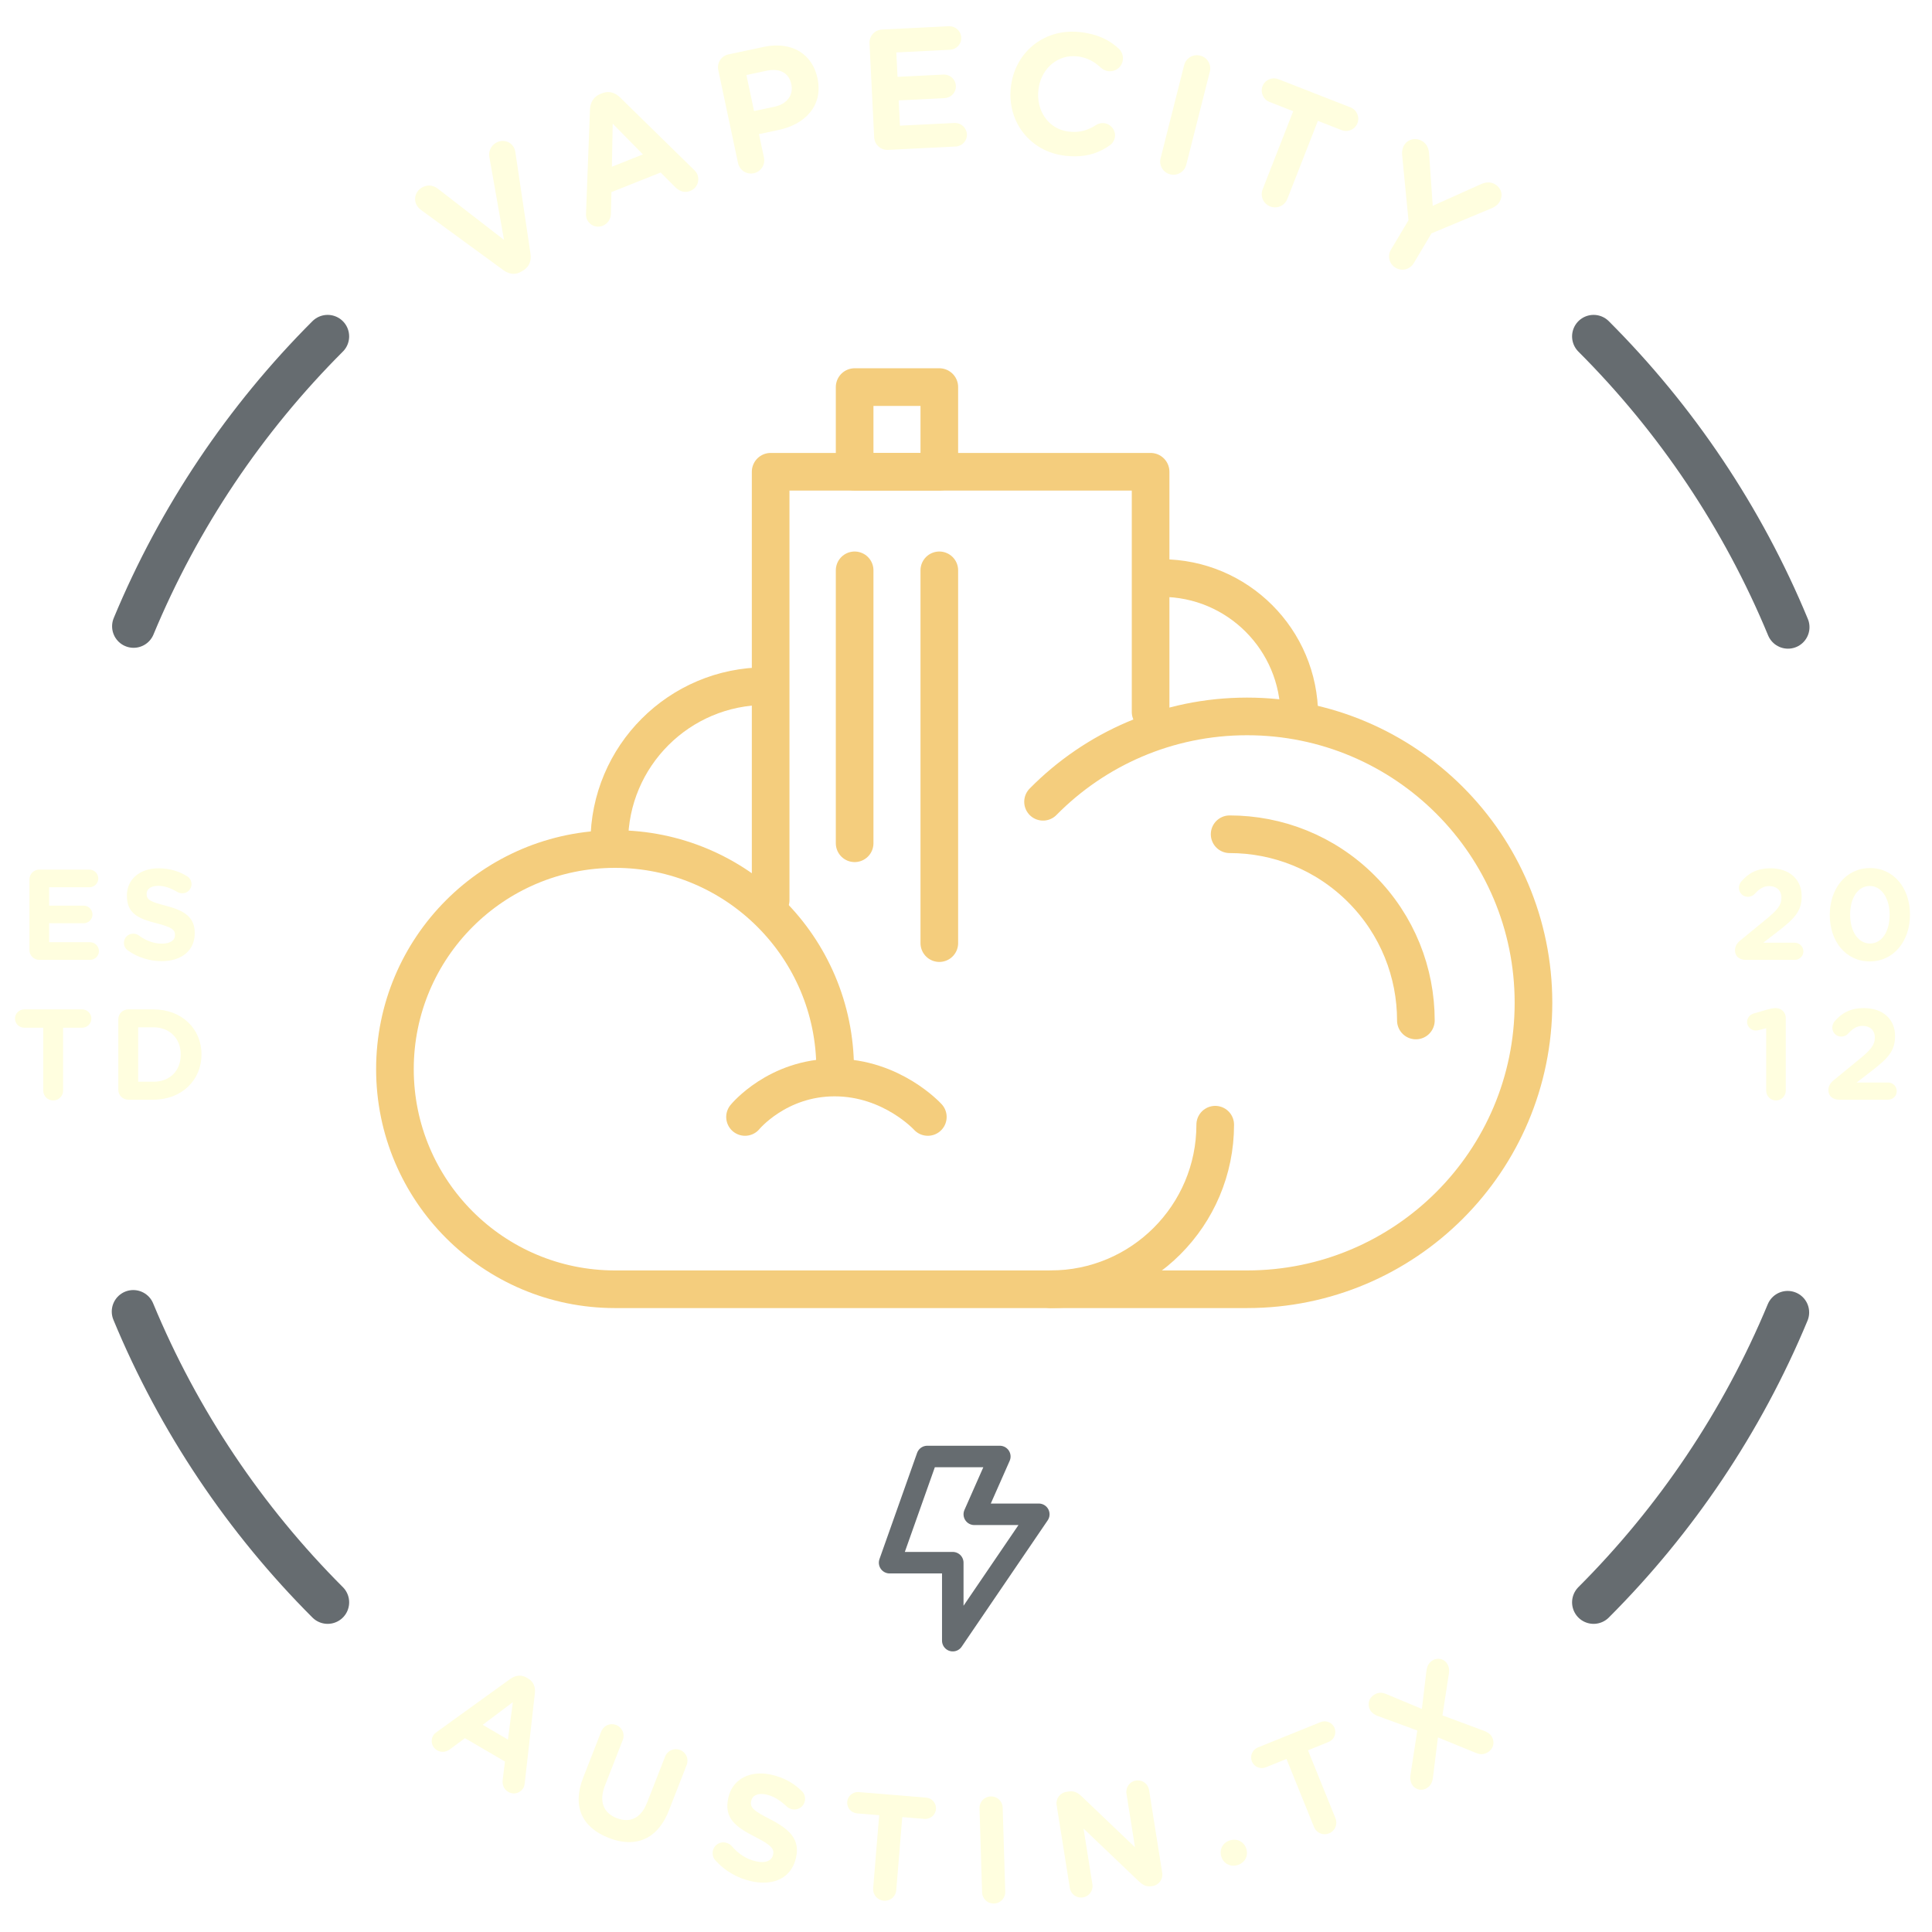
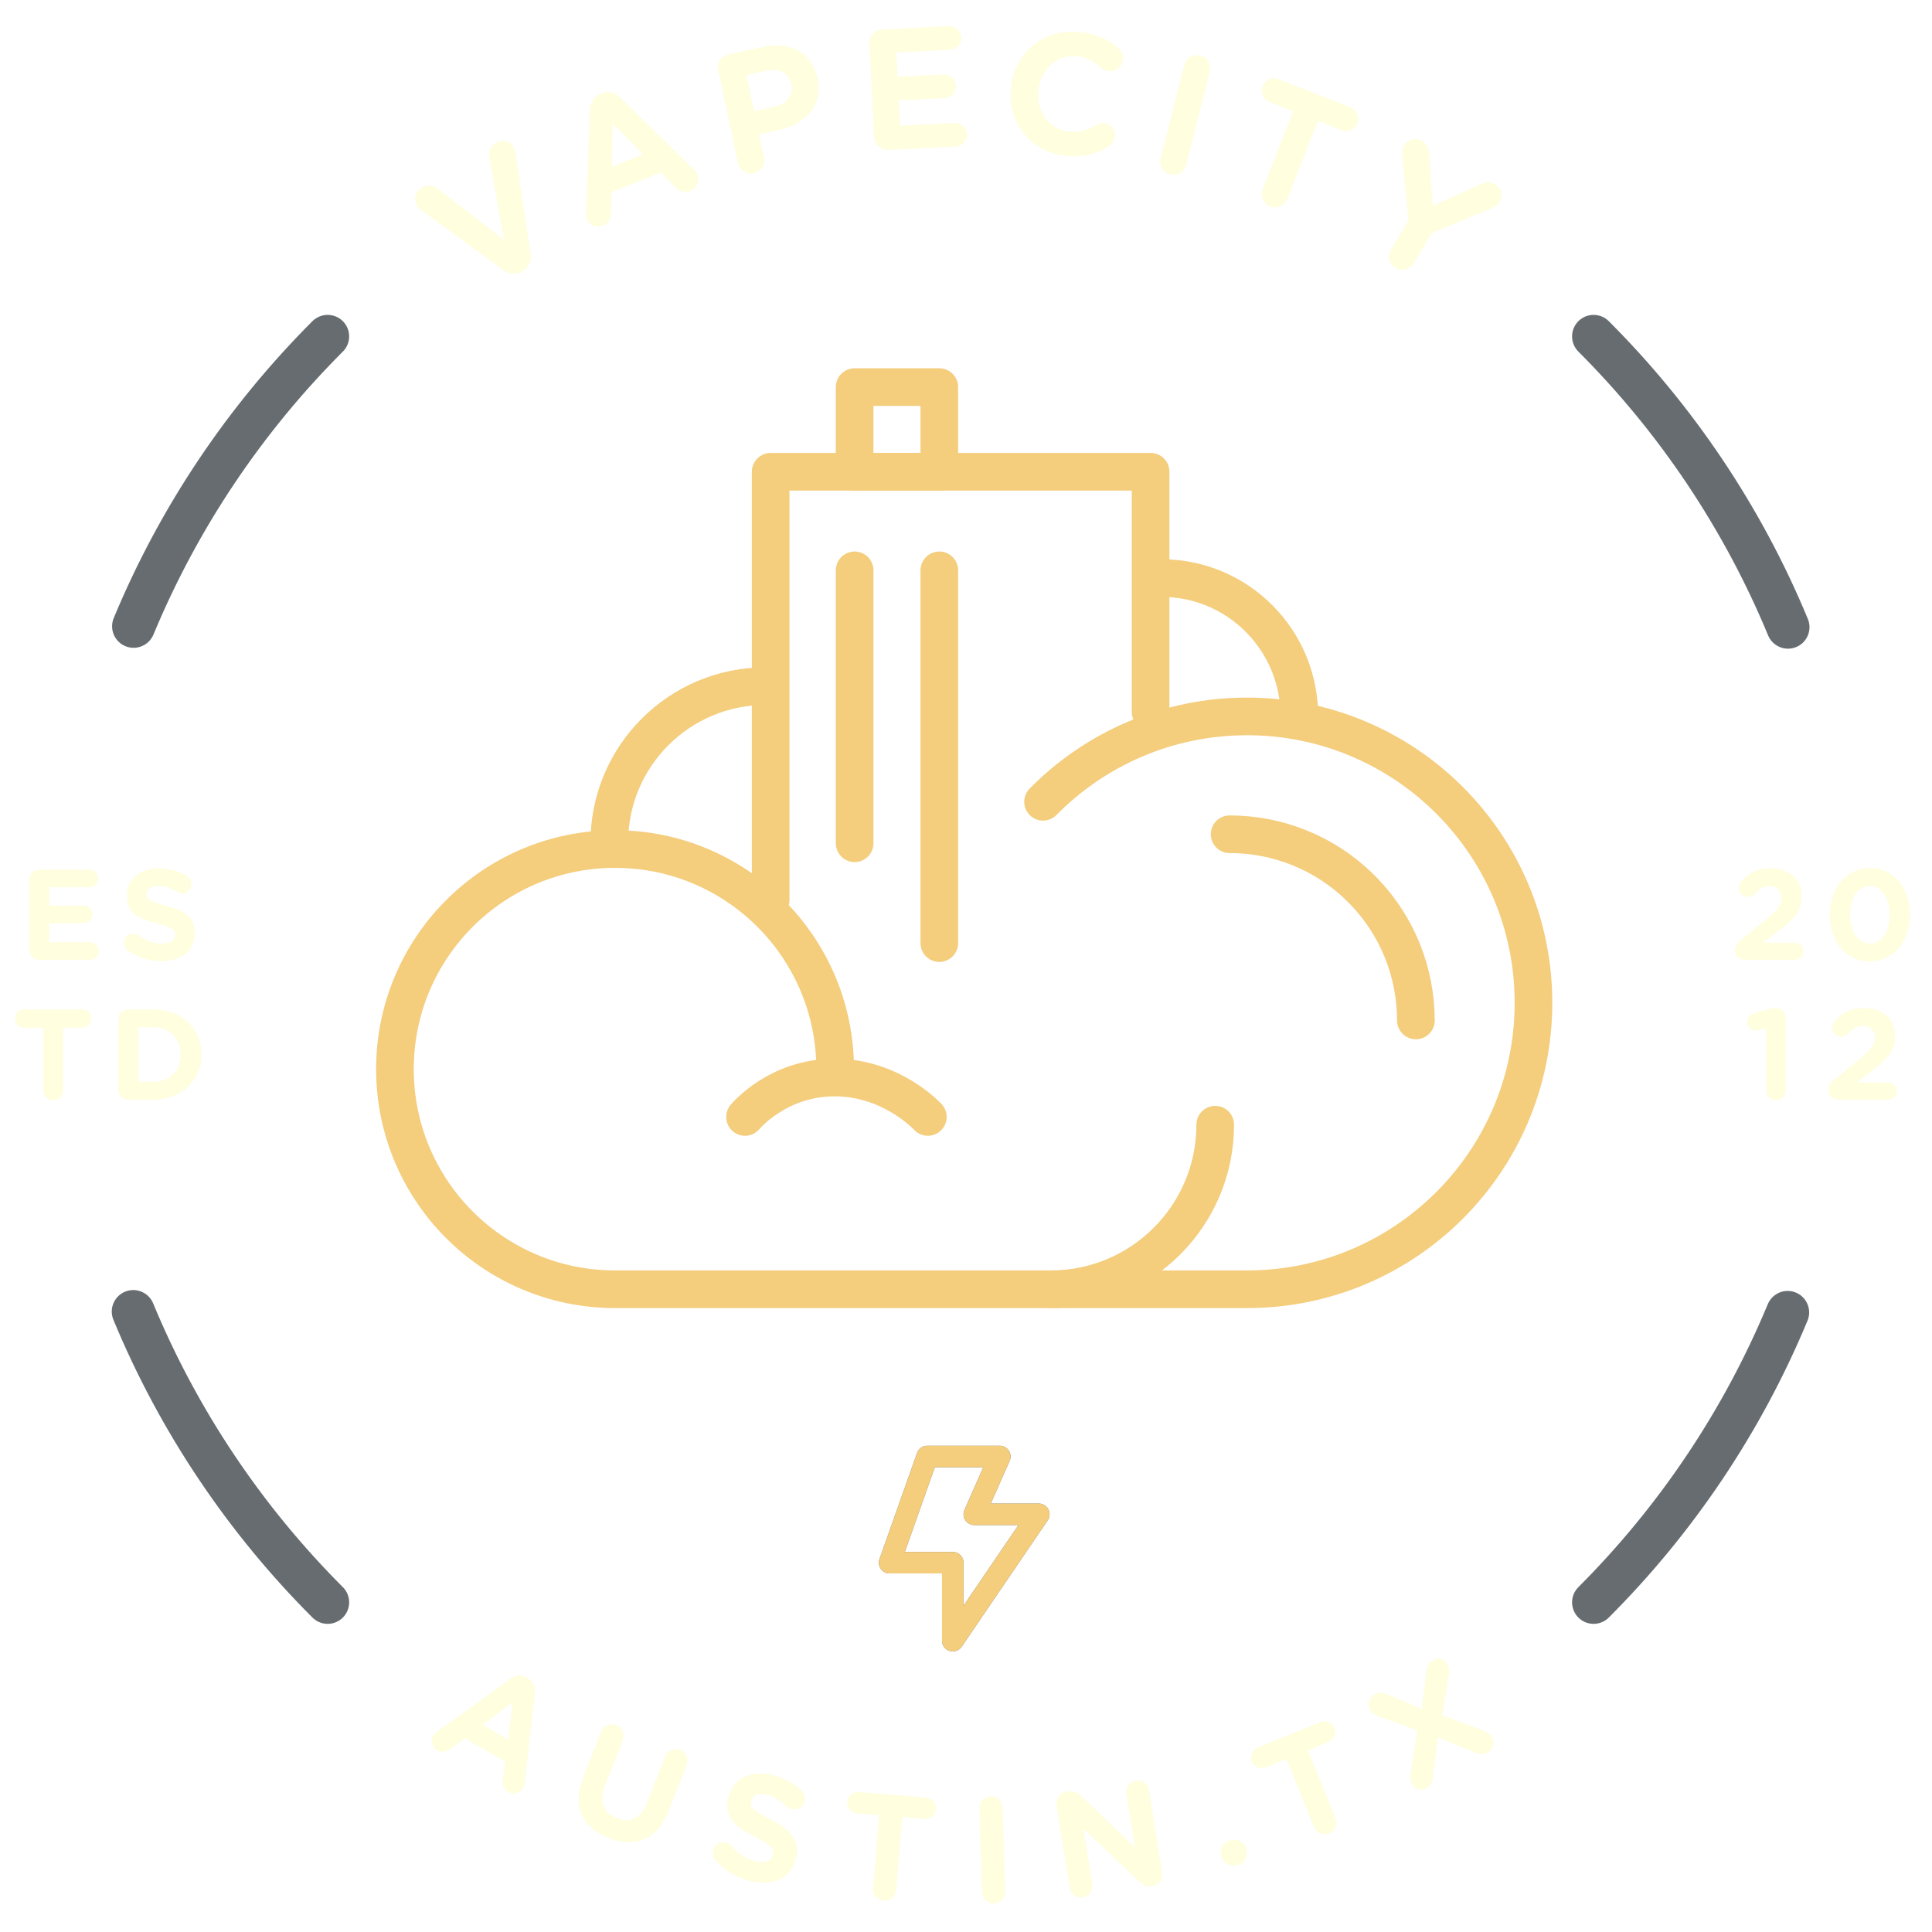
- <svg xmlns="http://www.w3.org/2000/svg" version="1.1" id="badge" x="0px" y="0px" width="400px" height="400px" viewBox="0 0 179.667 178" enable-background="new 0 0 179.667 178" xml:space="preserve">
+ <svg xmlns="http://www.w3.org/2000/svg" version="1.1" id="badge" x="0px" y="0px" width="500px" height="500px" viewBox="0 0 179.667 178" enable-background="new 0 0 179.667 178" xml:space="preserve">
  <g id="icon">
    <polyline id="mod" fill="none" stroke="#F4CD7D" stroke-width="3.5" stroke-linecap="round" stroke-linejoin="round" stroke-miterlimit="10" points="   71.667,82.872 71.667,43.038 107,43.038 107,65.372  " />
    <path id="cloud-top-left" fill="none" stroke="#F4CD7D" stroke-width="3.5" stroke-linecap="round" stroke-linejoin="round" stroke-miterlimit="10" d="   M56.661,77.507c0-8.026,6.508-14.533,14.533-14.533" />
    <path id="cloud-main" fill="none" stroke="#F4CD7D" stroke-width="3.5" stroke-linecap="round" stroke-linejoin="round" stroke-miterlimit="10" d="   M77.665,98.592c0-11.306-9.164-20.469-20.471-20.469c-11.303,0-20.467,9.163-20.467,20.469c0,11.305,9.164,20.469,20.467,20.469   h58.775c14.711,0,26.637-11.924,26.637-26.636c0-14.71-11.926-26.635-26.637-26.635c-7.424,0-14.141,3.039-18.971,7.939" />
    <line id="vertical-left" fill="none" stroke="#F4CD7D" stroke-width="3.5" stroke-linecap="round" stroke-linejoin="round" stroke-miterlimit="10" x1="79.477" y1="52.205" x2="79.477" y2="77.586" />
    <line id="vertical-right" fill="none" stroke="#F4CD7D" stroke-width="3.5" stroke-linecap="round" stroke-linejoin="round" stroke-miterlimit="10" x1="87.352" y1="52.205" x2="87.352" y2="86.872" />
    <rect id="atty" x="79.477" y="35.164" fill="none" stroke="#F4CD7D" stroke-width="3.5" stroke-linecap="round" stroke-linejoin="round" stroke-miterlimit="10" width="7.875" height="7.875" />
    <path id="cloud-bottom-left" fill="none" stroke="#F4CD7D" stroke-width="3.5" stroke-linecap="round" stroke-linejoin="round" stroke-miterlimit="10" d="   M69.284,103.039c0,0,3-3.668,8.332-3.668c5.334,0,8.668,3.668,8.668,3.668" />
    <path id="cloud-bottom" fill="none" stroke="#F4CD7D" stroke-width="3.5" stroke-linecap="round" stroke-linejoin="round" stroke-miterlimit="10" d="   M113.01,103.758c0,8.451-6.85,15.303-15.303,15.303" />
    <path id="cloud-right" fill="none" stroke="#F4CD7D" stroke-width="3.5" stroke-linecap="round" stroke-linejoin="round" stroke-miterlimit="10" d="   M114.35,76.748c4.434,0,8.865,1.69,12.248,5.073c3.381,3.381,5.072,7.813,5.072,12.246" />
    <path id="cloud-top-right" fill="none" stroke="#F4CD7D" stroke-width="3.5" stroke-linecap="round" stroke-linejoin="round" stroke-miterlimit="10" d="   M108.014,52.923c7.078,0,12.814,5.738,12.814,12.815" />
  </g>
  <g id="vapecity" class="animated fadeIn">
    <g id="v">
      <path fill="#FFFEDF" d="M46.757,12.27c-0.219,0-0.443,0.06-0.648,0.183c-0.506,0.306-0.677,0.858-0.607,1.284l1.367,7.736    l-6.146-4.755c-0.241-0.186-0.522-0.298-0.822-0.298c-0.224,0-0.458,0.063-0.693,0.205c-0.588,0.356-0.781,1.089-0.425,1.678    c0.108,0.177,0.262,0.309,0.43,0.432l7.602,5.557c0.301,0.219,0.619,0.338,0.942,0.338c0.25,0,0.503-0.071,0.754-0.223    l0.137-0.083c0.575-0.348,0.782-0.902,0.687-1.555l-1.399-9.398c-0.02-0.157-0.073-0.368-0.172-0.532    C47.539,12.466,47.155,12.27,46.757,12.27L46.757,12.27z" />
    </g>
    <g id="a_1_">
      <path fill="#FFFEDF" d="M56.551,7.729c-0.186,0-0.378,0.038-0.575,0.116l-0.133,0.053c-0.625,0.249-0.949,0.774-0.977,1.439    l-0.367,9.634c-0.009,0.193-0.004,0.38,0.062,0.543c0.181,0.455,0.604,0.732,1.058,0.732c0.14,0,0.283-0.026,0.423-0.082    c0.476-0.189,0.756-0.611,0.771-1.133l0.048-2l4.578-1.822l1.35,1.357c0.28,0.276,0.601,0.443,0.953,0.443    c0.148,0,0.302-0.03,0.461-0.093c0.609-0.243,0.889-0.922,0.647-1.532c-0.059-0.148-0.163-0.279-0.302-0.414L57.66,8.224    C57.333,7.906,56.957,7.729,56.551,7.729L56.551,7.729z M56.903,14.672l0.075-4.007l2.809,2.859L56.903,14.672L56.903,14.672z" />
    </g>
    <g id="p">
      <path fill="#FFFEDF" d="M72.233,3.395c-0.385,0-0.792,0.043-1.216,0.134l-3.271,0.695c-0.673,0.143-1.092,0.788-0.95,1.461    l1.836,8.642c0.125,0.584,0.627,0.978,1.198,0.978c0.087,0,0.175-0.009,0.264-0.028c0.673-0.143,1.092-0.789,0.949-1.461    l-0.462-2.176l1.832-0.389c2.458-0.522,4.151-2.256,3.612-4.792l-0.007-0.032C75.619,4.551,74.215,3.395,72.233,3.395    L72.233,3.395z M70.125,9.494l-0.712-3.35l1.863-0.396c0.229-0.048,0.446-0.073,0.649-0.073c0.866,0,1.475,0.441,1.661,1.316    l0.006,0.031c0.199,0.939-0.352,1.809-1.558,2.065L70.125,9.494L70.125,9.494z" />
    </g>
    <g id="e_1_">
      <path fill="#FFFEDF" d="M88.289,1.604c-0.018,0-0.037,0-0.055,0.001L82.03,1.913c-0.688,0.034-1.204,0.604-1.17,1.292l0.434,8.729    c0.033,0.666,0.569,1.171,1.228,1.171c0.021,0,0.043,0,0.064-0.001l6.283-0.312c0.607-0.03,1.079-0.535,1.049-1.142    c-0.029-0.589-0.519-1.049-1.103-1.049c-0.019,0-0.037,0-0.056,0.001l-5.068,0.251l-0.117-2.35l4.269-0.212    c0.607-0.03,1.08-0.535,1.049-1.143C88.864,6.561,88.374,6.1,87.791,6.1c-0.018,0-0.037,0-0.055,0.001l-4.269,0.212l-0.112-2.27    l4.988-0.248c0.607-0.03,1.079-0.534,1.049-1.142C89.362,2.064,88.872,1.604,88.289,1.604L88.289,1.604z" />
    </g>
    <g id="c">
      <path fill="#FFFEDF" d="M99.721,2.111c-3.056,0-5.378,2.205-5.713,5.134l-0.003,0.032c-0.365,3.194,1.777,6,5.052,6.374    c0.315,0.036,0.613,0.053,0.896,0.053c1.317,0,2.315-0.375,3.221-1c0.245-0.165,0.47-0.446,0.514-0.827    c0.07-0.62-0.396-1.188-1.017-1.259c-0.042-0.005-0.084-0.007-0.126-0.007c-0.237,0-0.458,0.077-0.636,0.194    c-0.633,0.396-1.236,0.628-2.015,0.628c-0.159,0-0.325-0.01-0.501-0.03c-1.906-0.218-3.044-1.958-2.826-3.865l0.003-0.032    c0.203-1.778,1.546-3.118,3.246-3.118c0.124,0,0.249,0.007,0.376,0.021c0.874,0.1,1.558,0.468,2.183,1.055    c0.162,0.131,0.37,0.284,0.704,0.322c0.048,0.005,0.096,0.008,0.144,0.008c0.607,0,1.13-0.443,1.2-1.062    c0.049-0.429-0.134-0.805-0.366-1.024c-0.844-0.789-1.922-1.363-3.591-1.553C100.213,2.125,99.965,2.111,99.721,2.111    L99.721,2.111z" />
    </g>
    <g id="i_1_">
      <path fill="#FFFEDF" d="M111.304,4.299c-0.551,0-1.043,0.368-1.186,0.931l-2.188,8.653c-0.169,0.667,0.225,1.328,0.892,1.496    c0.104,0.026,0.208,0.039,0.311,0.039c0.551,0,1.043-0.369,1.186-0.931l2.189-8.653c0.168-0.667-0.226-1.328-0.893-1.496    C111.51,4.312,111.407,4.299,111.304,4.299L111.304,4.299z" />
    </g>
    <g id="t_3_">
      <path fill="#FFFEDF" d="M118.473,6.452c-0.455,0-0.888,0.274-1.062,0.722c-0.228,0.581,0.062,1.245,0.645,1.472l2.206,0.863    l-2.841,7.259c-0.251,0.641,0.058,1.346,0.698,1.597c0.151,0.059,0.306,0.087,0.457,0.087c0.491,0,0.949-0.296,1.141-0.786    l2.84-7.259l2.207,0.863c0.135,0.053,0.273,0.078,0.41,0.078c0.454,0,0.887-0.275,1.062-0.722    c0.227-0.581-0.063-1.245-0.645-1.472l-6.708-2.625C118.749,6.476,118.61,6.452,118.473,6.452L118.473,6.452z" />
    </g>
    <g id="y">
      <path fill="#FFFEDF" d="M131.593,12.098c-0.406,0-0.794,0.202-1.012,0.568c-0.181,0.303-0.218,0.615-0.19,0.912l0.592,6.07    l-1.629,2.734c-0.353,0.59-0.163,1.336,0.428,1.688c0.201,0.12,0.42,0.177,0.636,0.177c0.417,0,0.82-0.215,1.053-0.605    l1.654-2.776l5.604-2.34c0.251-0.111,0.545-0.29,0.717-0.578c0.344-0.578,0.229-1.26-0.417-1.645    c-0.201-0.12-0.406-0.172-0.618-0.172c-0.251,0-0.509,0.074-0.775,0.199l-4.399,1.978l-0.33-4.759    c-0.031-0.54-0.179-0.981-0.66-1.268C132.038,12.157,131.813,12.098,131.593,12.098L131.593,12.098z" />
    </g>
  </g>
  <g id="austin" class="animated fadeIn">
    <g id="a">
      <path fill="#FFFEDF" d="M48.314,154.994c-0.291,0-0.577,0.103-0.844,0.293l-6.841,4.935c-0.138,0.098-0.264,0.203-0.342,0.336    c-0.283,0.483-0.134,1.089,0.349,1.371c0.171,0.101,0.354,0.149,0.536,0.149c0.228,0,0.456-0.077,0.661-0.228l1.405-1.044    l3.722,2.177l-0.209,1.661c-0.057,0.485,0.084,0.909,0.52,1.163c0.164,0.096,0.34,0.141,0.514,0.141    c0.354,0,0.697-0.188,0.891-0.52c0.07-0.12,0.105-0.263,0.122-0.431l0.944-8.383c0.063-0.579-0.137-1.069-0.645-1.366    l-0.108-0.063C48.767,155.056,48.54,154.994,48.314,154.994L48.314,154.994z M47.692,157.46l-0.459,3.477l-2.345-1.37    L47.692,157.46L47.692,157.46z" />
    </g>
    <g id="u">
      <path fill="#FFFEDF" d="M56.906,159.507c-0.43,0-0.83,0.259-0.997,0.688l-1.677,4.287c-1.05,2.685-0.086,4.639,2.364,5.597    c0.671,0.263,1.314,0.396,1.917,0.396c1.597,0,2.909-0.944,3.694-2.949l1.651-4.223c0.219-0.561-0.051-1.177-0.611-1.396    c-0.132-0.052-0.267-0.076-0.399-0.076c-0.429,0-0.829,0.259-0.997,0.688l-1.682,4.3c-0.421,1.078-1.103,1.604-1.929,1.604    c-0.283,0-0.583-0.062-0.895-0.184c-1.225-0.479-1.667-1.539-1.086-3.024l1.656-4.235c0.219-0.56-0.05-1.176-0.611-1.396    C57.173,159.531,57.039,159.507,56.906,159.507L56.906,159.507z" />
    </g>
    <g id="s_1_">
      <path fill="#FFFEDF" d="M70.724,164.089c-1.495,0-2.669,0.817-2.99,2.245l-0.006,0.027c-0.426,1.898,0.697,2.71,2.512,3.634    c1.506,0.769,1.772,1.115,1.653,1.647l-0.006,0.027c-0.096,0.428-0.465,0.66-1.018,0.66c-0.171,0-0.36-0.022-0.564-0.068    c-0.929-0.208-1.647-0.714-2.251-1.409c-0.115-0.126-0.285-0.265-0.558-0.326c-0.078-0.018-0.155-0.026-0.231-0.026    c-0.458,0-0.865,0.307-0.97,0.775c-0.074,0.327,0.023,0.665,0.218,0.881c0.893,1.004,2.078,1.672,3.334,1.954    c0.398,0.09,0.782,0.134,1.146,0.134c1.521,0,2.686-0.777,3.029-2.31l0.006-0.027c0.375-1.666-0.562-2.607-2.388-3.549    c-1.557-0.794-1.921-1.091-1.78-1.719l0.006-0.027c0.082-0.366,0.414-0.614,0.945-0.614c0.143,0,0.3,0.019,0.471,0.057    c0.655,0.147,1.259,0.526,1.863,1.093c0.143,0.133,0.294,0.224,0.499,0.27c0.078,0.018,0.155,0.026,0.231,0.026    c0.458,0,0.864-0.307,0.969-0.774c0.092-0.41-0.076-0.749-0.277-0.938c-0.738-0.739-1.681-1.268-2.842-1.527    C71.381,164.126,71.045,164.089,70.724,164.089L70.724,164.089z" />
    </g>
    <g id="t_1_">
      <path fill="#FFFEDF" d="M79.776,165.819c-0.51,0-0.948,0.396-0.99,0.912c-0.044,0.544,0.365,1.026,0.909,1.071l2.064,0.17    l-0.558,6.791c-0.049,0.601,0.386,1.113,0.986,1.162c0.031,0.003,0.062,0.004,0.093,0.004c0.559,0,1.022-0.421,1.069-0.989    l0.557-6.792l2.064,0.169c0.027,0.002,0.055,0.003,0.082,0.003c0.51,0,0.948-0.395,0.99-0.911    c0.044-0.544-0.365-1.027-0.909-1.072l-6.276-0.515C79.831,165.82,79.803,165.819,79.776,165.819L79.776,165.819z" />
    </g>
    <g id="i">
      <path fill="#FFFEDF" d="M92.17,166.224c-0.012,0-0.023,0.001-0.035,0.001c-0.602,0.019-1.062,0.509-1.044,1.11l0.238,7.808    c0.019,0.59,0.49,1.045,1.075,1.045c0.012,0,0.023-0.001,0.035-0.001c0.602-0.018,1.062-0.508,1.044-1.109l-0.238-7.809    C93.227,166.679,92.755,166.224,92.17,166.224L92.17,166.224z" />
    </g>
    <g id="n">
      <path fill="#FFFEDF" d="M105.807,164.731c-0.056,0-0.111,0.005-0.168,0.014c-0.581,0.093-0.976,0.637-0.884,1.218l0.793,4.99    l-4.963-4.738c-0.297-0.277-0.589-0.465-0.983-0.465c-0.07,0-0.144,0.006-0.221,0.019l-0.222,0.035    c-0.595,0.094-0.989,0.639-0.896,1.233l1.225,7.7c0.083,0.524,0.535,0.897,1.049,0.897c0.056,0,0.111-0.005,0.168-0.014    c0.581-0.093,0.977-0.637,0.884-1.218l-0.823-5.185l5.146,4.909c0.297,0.278,0.59,0.464,0.984,0.464    c0.07,0,0.143-0.006,0.22-0.018l0.069-0.012c0.595-0.094,0.99-0.639,0.896-1.233l-1.224-7.7    C106.773,165.104,106.321,164.731,105.807,164.731L105.807,164.731z" />
    </g>
    <g id="dot">
      <path fill="#FFFEDF" d="M114.772,170.249c-0.121,0-0.245,0.018-0.371,0.055c-0.672,0.195-1.024,0.838-0.836,1.483l0.008,0.027    c0.152,0.524,0.605,0.855,1.132,0.855c0.12,0,0.245-0.018,0.371-0.055c0.672-0.195,1.024-0.838,0.836-1.483l-0.008-0.027    C115.75,170.58,115.297,170.249,114.772,170.249L114.772,170.249z" />
    </g>
    <g id="t_2_">
      <path fill="#FFFEDF" d="M123.182,159.241c-0.123,0-0.248,0.022-0.369,0.071l-5.843,2.362c-0.507,0.205-0.754,0.788-0.55,1.295    c0.156,0.385,0.532,0.621,0.926,0.621c0.123,0,0.248-0.023,0.369-0.072l1.922-0.776l2.557,6.323    c0.171,0.423,0.568,0.677,0.993,0.677c0.136,0,0.274-0.026,0.41-0.081c0.559-0.226,0.822-0.846,0.596-1.403l-2.556-6.324    l1.922-0.777c0.506-0.204,0.754-0.788,0.549-1.294C123.953,159.477,123.577,159.241,123.182,159.241L123.182,159.241z" />
    </g>
    <g id="x">
      <path fill="#FFFEDF" d="M133.749,153.426c-0.178,0-0.352,0.047-0.498,0.133c-0.41,0.241-0.545,0.564-0.606,1.039l-0.416,3.492    l-3.294-1.376c-0.198-0.081-0.375-0.128-0.552-0.128c-0.186,0-0.37,0.053-0.575,0.173c-0.531,0.312-0.683,0.938-0.378,1.456    c0.156,0.266,0.431,0.43,0.683,0.525l3.688,1.356l-0.635,4.141c-0.046,0.336-0.016,0.61,0.141,0.875    c0.201,0.342,0.532,0.493,0.852,0.493c0.177,0,0.351-0.047,0.497-0.133c0.411-0.241,0.546-0.563,0.607-1.039l0.458-3.696    l3.505,1.432c0.198,0.081,0.376,0.128,0.552,0.128c0.186,0,0.37-0.053,0.575-0.173c0.531-0.312,0.683-0.938,0.378-1.457    c-0.156-0.265-0.431-0.429-0.682-0.524l-3.908-1.454l0.602-3.895c0.046-0.335,0.015-0.609-0.142-0.875    C134.399,153.577,134.068,153.426,133.749,153.426L133.749,153.426z" />
    </g>
  </g>
  <g id="estd" class="animated fadeIn">
    <g id="e">
      <path fill="#FFFEDF" d="M8.312,80.035H3.659c-0.516,0-0.924,0.408-0.924,0.924v6.548c0,0.516,0.408,0.924,0.924,0.924h4.713    c0.456,0,0.827-0.359,0.827-0.815s-0.372-0.828-0.827-0.828H4.57v-1.763h3.202c0.456,0,0.828-0.359,0.828-0.815    s-0.372-0.827-0.828-0.827H4.57v-1.703h3.742c0.456,0,0.828-0.36,0.828-0.815C9.14,80.407,8.768,80.035,8.312,80.035L8.312,80.035    z" />
    </g>
    <g id="s">
      <path fill="#FFFEDF" d="M14.738,79.915c-1.715,0-2.938,1.008-2.938,2.531v0.023c0,1.667,1.091,2.135,2.783,2.566    c1.403,0.36,1.691,0.6,1.691,1.067v0.024c0,0.492-0.456,0.792-1.211,0.792c-0.815,0-1.511-0.288-2.147-0.756    c-0.12-0.084-0.288-0.168-0.527-0.168c-0.48,0-0.864,0.372-0.864,0.852c0,0.288,0.144,0.552,0.348,0.695    c0.936,0.672,2.051,1.008,3.154,1.008c1.811,0,3.083-0.936,3.083-2.603v-0.024c0-1.463-0.959-2.074-2.663-2.519    c-1.451-0.372-1.811-0.552-1.811-1.104v-0.023c0-0.408,0.372-0.731,1.08-0.731c0.576,0,1.151,0.203,1.763,0.563    c0.144,0.084,0.288,0.132,0.468,0.132c0.48,0,0.864-0.372,0.864-0.852c0-0.36-0.204-0.611-0.408-0.731    C16.645,80.18,15.758,79.915,14.738,79.915L14.738,79.915z" />
    </g>
    <g id="t">
      <path fill="#FFFEDF" d="M7.645,93.035H2.248c-0.468,0-0.852,0.384-0.852,0.852s0.384,0.852,0.852,0.852h1.775v5.841    c0,0.516,0.408,0.924,0.923,0.924s0.924-0.408,0.924-0.924v-5.841h1.775c0.468,0,0.852-0.384,0.852-0.852    S8.113,93.035,7.645,93.035L7.645,93.035z" />
    </g>
    <g id="d">
      <path fill="#FFFEDF" d="M14.276,93.035h-2.351c-0.516,0-0.924,0.408-0.924,0.924v6.548c0,0.516,0.408,0.924,0.924,0.924h2.351    c2.639,0,4.461-1.835,4.461-4.197v-0.024C18.738,94.847,16.915,93.035,14.276,93.035L14.276,93.035z M12.849,99.764v-5.062h1.427    c1.511,0,2.531,1.044,2.531,2.531v0.023c0,1.487-1.02,2.507-2.531,2.507H12.849L12.849,99.764z" />
    </g>
  </g>
  <g id="_x32_012" class="animated fadeIn">
    <g id="_x32__1_">
      <path fill="#FFFEDF" d="M164.657,79.915c-1.271,0-2.062,0.456-2.734,1.235c-0.132,0.156-0.216,0.372-0.216,0.576    c0,0.468,0.372,0.839,0.839,0.839c0.289,0,0.504-0.132,0.625-0.264c0.467-0.504,0.839-0.731,1.367-0.731    c0.659,0,1.127,0.384,1.127,1.092c0,0.695-0.408,1.163-1.451,2.015l-2.387,1.955c-0.312,0.252-0.48,0.563-0.48,0.923    c0,0.552,0.42,0.876,0.996,0.876h4.558c0.443,0,0.804-0.348,0.804-0.792c0-0.443-0.36-0.803-0.804-0.803h-2.927l1.367-1.056    c1.487-1.151,2.207-1.847,2.207-3.25v-0.024C167.547,80.935,166.396,79.915,164.657,79.915L164.657,79.915z" />
    </g>
    <g id="_x30_">
      <path fill="#FFFEDF" d="M173.903,79.892c-2.231,0-3.742,1.906-3.742,4.342v0.023c0,2.435,1.475,4.317,3.718,4.317    s3.741-1.906,3.741-4.341v-0.024C177.62,81.774,176.122,79.892,173.903,79.892L173.903,79.892z M173.903,86.907    c-1.115,0-1.848-1.139-1.848-2.674v-0.024c0-1.535,0.72-2.65,1.823-2.65s1.847,1.151,1.847,2.675v0.023    C175.725,85.78,175.018,86.907,173.903,86.907L173.903,86.907z" />
    </g>
    <g id="_x31_">
      <path fill="#FFFEDF" d="M165.157,92.915h-0.023c-0.252,0-0.516,0.061-0.863,0.156l-1.188,0.348    c-0.372,0.108-0.611,0.42-0.611,0.792c0,0.432,0.371,0.791,0.803,0.791c0.096,0,0.229-0.023,0.324-0.048l0.647-0.168v5.805    c0,0.504,0.407,0.912,0.911,0.912s0.912-0.408,0.912-0.912v-6.764C166.069,93.323,165.661,92.915,165.157,92.915L165.157,92.915z" />
    </g>
    <g id="_x32_">
      <path fill="#FFFEDF" d="M173.342,92.915c-1.271,0-2.062,0.456-2.734,1.235c-0.131,0.156-0.215,0.372-0.215,0.576    c0,0.468,0.371,0.839,0.839,0.839c0.288,0,0.504-0.132,0.624-0.264c0.468-0.504,0.84-0.731,1.367-0.731    c0.66,0,1.127,0.384,1.127,1.092c0,0.695-0.407,1.163-1.451,2.015l-2.387,1.955c-0.312,0.252-0.479,0.563-0.479,0.923    c0,0.552,0.42,0.876,0.995,0.876h4.559c0.443,0,0.803-0.348,0.803-0.792c0-0.443-0.359-0.803-0.803-0.803h-2.928l1.368-1.056    c1.487-1.151,2.206-1.847,2.206-3.25v-0.024C176.233,93.935,175.083,92.915,173.342,92.915L173.342,92.915z" />
    </g>
  </g>
  <path id="circle-bot-left" fill="none" stroke="#666C70" stroke-width="4" stroke-linecap="round" stroke-miterlimit="10" d="  M12.393,121.136c4.219,10.189,10.399,19.362,18.077,27.041" />
  <path id="circle-bot-right" fill="none" stroke="#666C70" stroke-width="4" stroke-linecap="round" stroke-miterlimit="10" d="  M148.196,148.177c7.658-7.658,13.826-16.804,18.047-26.96" />
  <path id="circle-top-right" fill="none" stroke="#666C70" stroke-width="4" stroke-linecap="round" stroke-miterlimit="10" d="  M166.274,57.49c-4.219-10.19-10.4-19.363-18.078-27.041" />
  <path id="circle-top-left" fill="none" stroke="#666C70" stroke-width="4" stroke-linecap="round" stroke-miterlimit="10" d="  M30.469,30.449c-7.657,7.657-13.826,16.803-18.045,26.96" />
  <polygon id="bolt" fill="none" stroke="#666C70" stroke-width="2" stroke-linecap="round" stroke-linejoin="round" stroke-miterlimit="10" points="  86.229,134.614 82.729,144.489 88.604,144.489 88.604,151.74 96.604,139.989 90.604,139.989 92.979,134.614 " />
+   <polygon id="bolt-alt" class="animated fadeIn" fill="none" stroke="#F4CD7D" stroke-width="2" stroke-linecap="round" stroke-linejoin="round" stroke-miterlimit="10" points="  86.229,134.614 82.729,144.489 88.604,144.489 88.604,151.74 96.604,139.989 90.604,139.989 92.979,134.614 " />
</svg>
